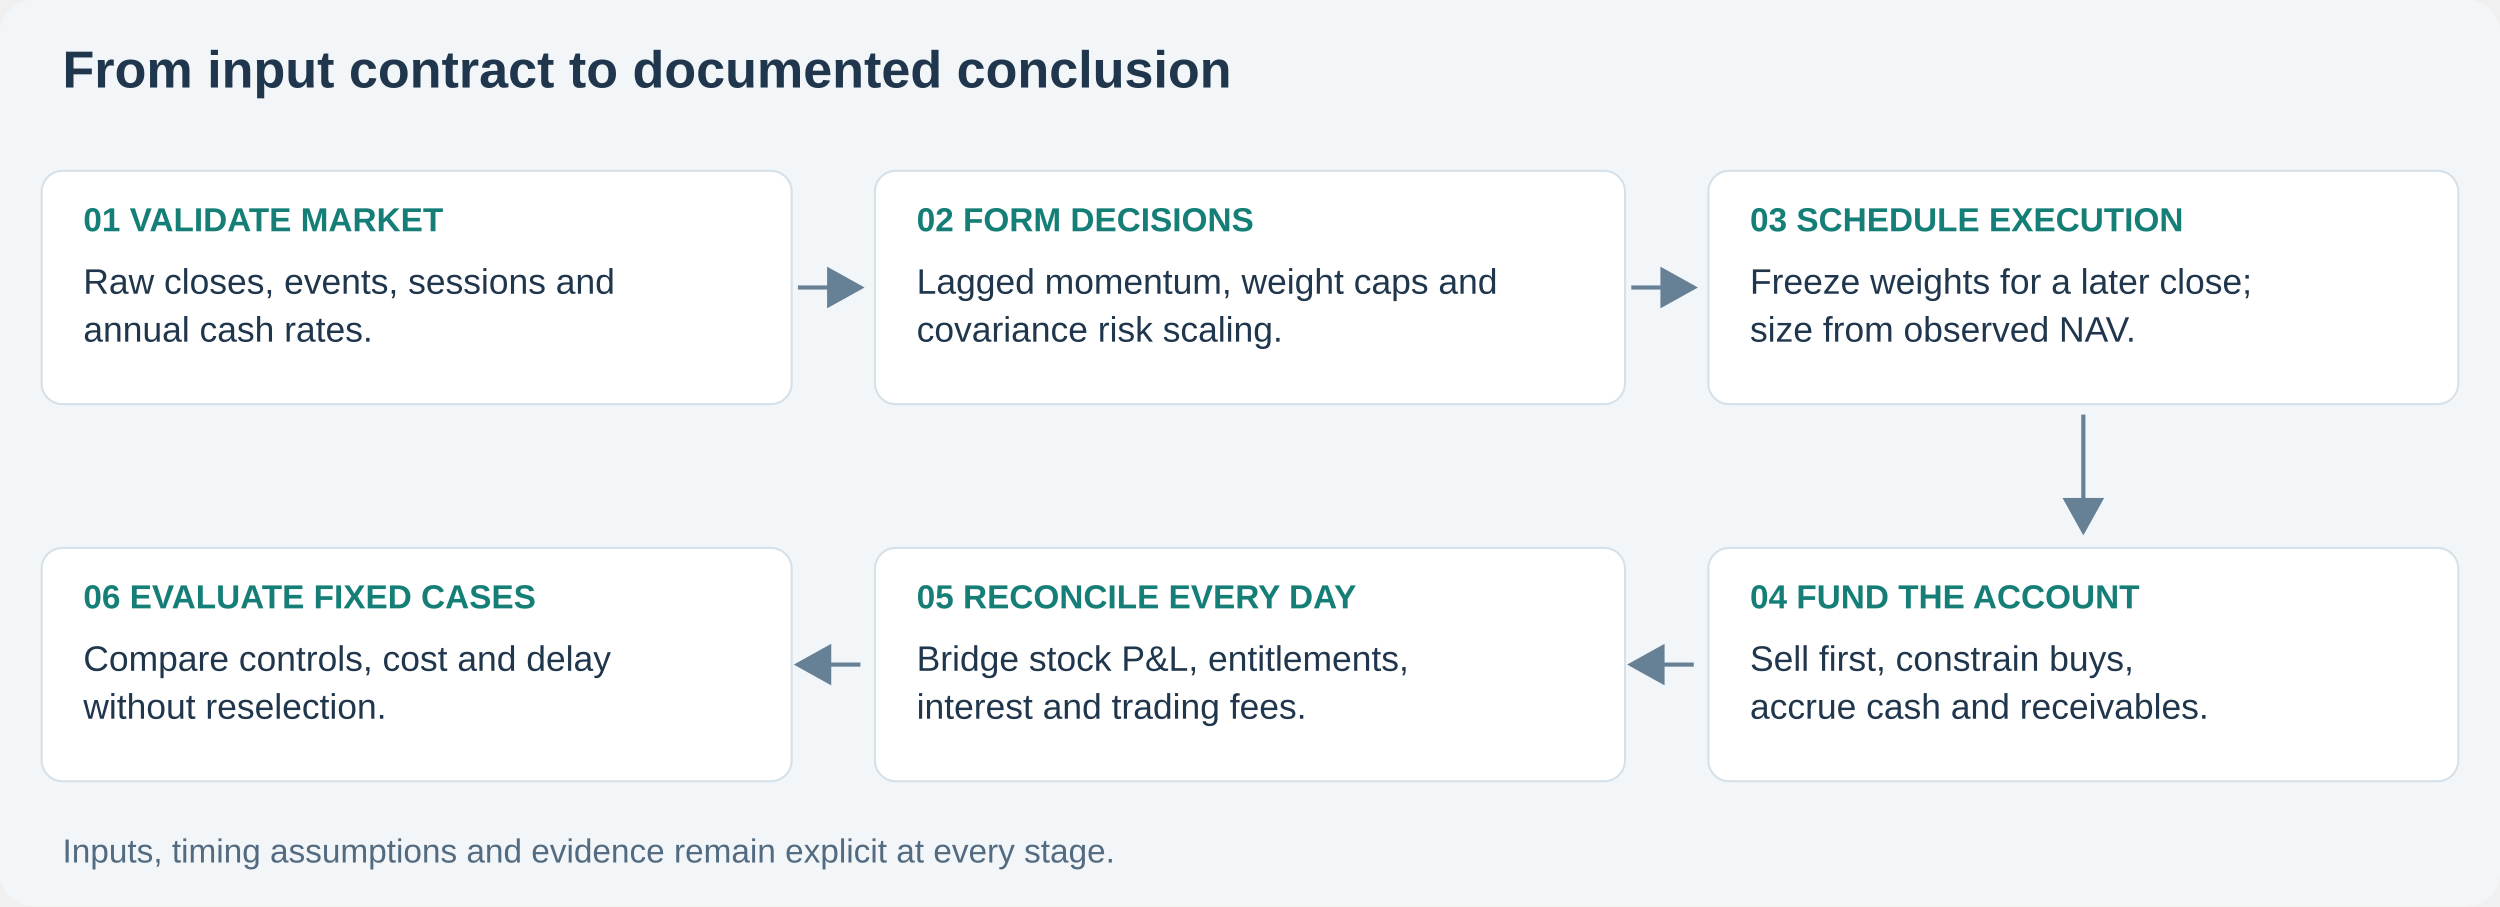
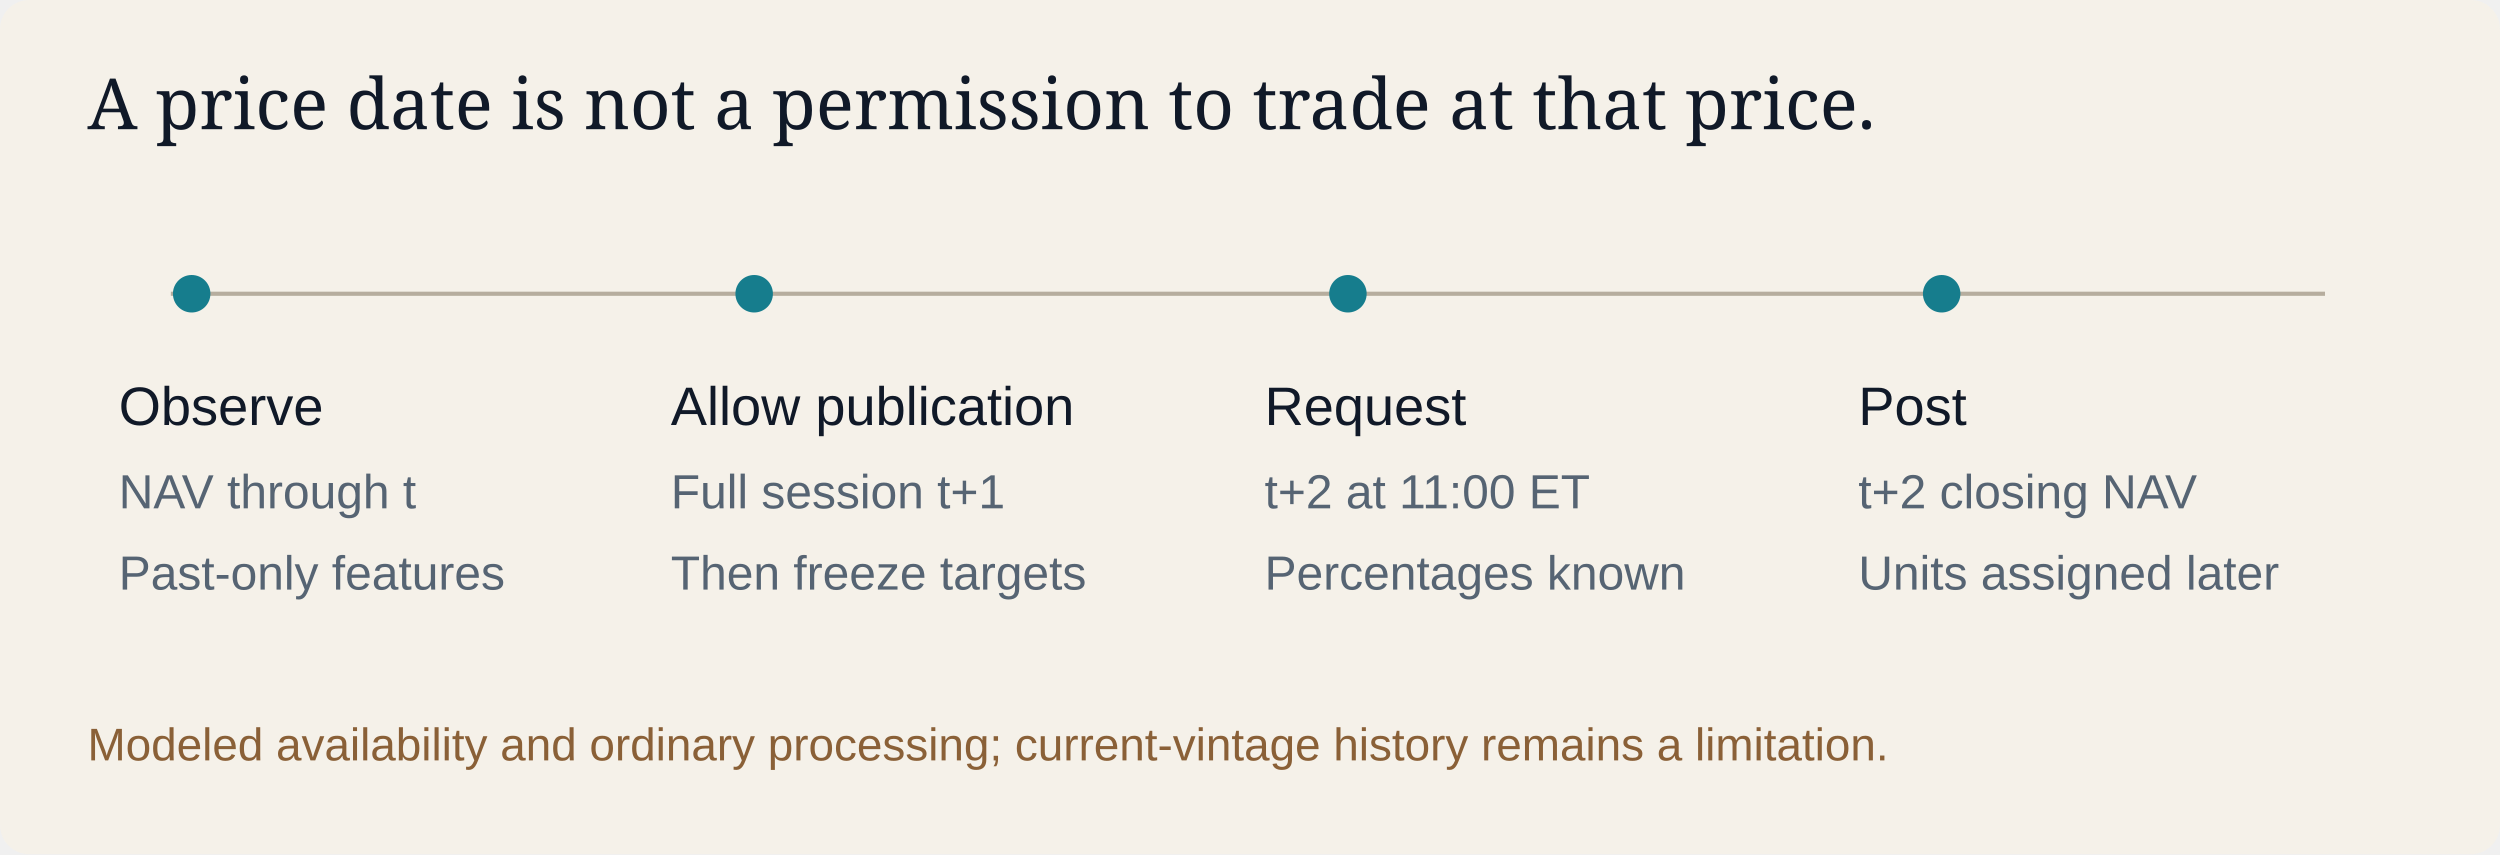
- <svg xmlns="http://www.w3.org/2000/svg" width="1200" height="435" viewBox="0 0 1200 435" role="img" aria-labelledby="title desc">
-   <rect width="1200" height="435" rx="16" fill="#f3f6f9" />
-   <defs>
-     <marker id="arrow" markerWidth="10" markerHeight="10" refX="8" refY="5" orient="auto">
-       <path d="M0 0 L9 5 L0 10 Z" fill="#668096" />
-     </marker>
-   </defs>
-   <text x="30" y="42" font-family="Arial, Helvetica, sans-serif" font-size="25" fill="#20364c" font-weight="700">From input contract to documented conclusion</text>
-   <rect x="20" y="82" width="360" height="112" rx="10" fill="white" stroke="#d5e0e8" />
-   <text x="40" y="111" font-family="Arial, Helvetica, sans-serif" font-size="16" fill="#157f77" font-weight="700">01  VALIDATE MARKET</text>
-   <text x="40" y="141" font-family="Arial, Helvetica, sans-serif" font-size="17" fill="#20364c" font-weight="400">Raw closes, events, sessions and</text>
-   <text x="40" y="164" font-family="Arial, Helvetica, sans-serif" font-size="17" fill="#20364c" font-weight="400">annual cash rates.</text>
-   <rect x="420" y="82" width="360" height="112" rx="10" fill="white" stroke="#d5e0e8" />
-   <text x="440" y="111" font-family="Arial, Helvetica, sans-serif" font-size="16" fill="#157f77" font-weight="700">02  FORM DECISIONS</text>
-   <text x="440" y="141" font-family="Arial, Helvetica, sans-serif" font-size="17" fill="#20364c" font-weight="400">Lagged momentum, weight caps and</text>
-   <text x="440" y="164" font-family="Arial, Helvetica, sans-serif" font-size="17" fill="#20364c" font-weight="400">covariance risk scaling.</text>
-   <rect x="820" y="82" width="360" height="112" rx="10" fill="white" stroke="#d5e0e8" />
-   <text x="840" y="111" font-family="Arial, Helvetica, sans-serif" font-size="16" fill="#157f77" font-weight="700">03  SCHEDULE EXECUTION</text>
-   <text x="840" y="141" font-family="Arial, Helvetica, sans-serif" font-size="17" fill="#20364c" font-weight="400">Freeze weights for a later close;</text>
-   <text x="840" y="164" font-family="Arial, Helvetica, sans-serif" font-size="17" fill="#20364c" font-weight="400">size from observed NAV.</text>
-   <rect x="820" y="263" width="360" height="112" rx="10" fill="white" stroke="#d5e0e8" />
-   <text x="840" y="292" font-family="Arial, Helvetica, sans-serif" font-size="16" fill="#157f77" font-weight="700">04  FUND THE ACCOUNT</text>
-   <text x="840" y="322" font-family="Arial, Helvetica, sans-serif" font-size="17" fill="#20364c" font-weight="400">Sell first, constrain buys,</text>
-   <text x="840" y="345" font-family="Arial, Helvetica, sans-serif" font-size="17" fill="#20364c" font-weight="400">accrue cash and receivables.</text>
-   <rect x="420" y="263" width="360" height="112" rx="10" fill="white" stroke="#d5e0e8" />
-   <text x="440" y="292" font-family="Arial, Helvetica, sans-serif" font-size="16" fill="#157f77" font-weight="700">05  RECONCILE EVERY DAY</text>
-   <text x="440" y="322" font-family="Arial, Helvetica, sans-serif" font-size="17" fill="#20364c" font-weight="400">Bridge stock P&amp;L, entitlements,</text>
-   <text x="440" y="345" font-family="Arial, Helvetica, sans-serif" font-size="17" fill="#20364c" font-weight="400">interest and trading fees.</text>
-   <rect x="20" y="263" width="360" height="112" rx="10" fill="white" stroke="#d5e0e8" />
-   <text x="40" y="292" font-family="Arial, Helvetica, sans-serif" font-size="16" fill="#157f77" font-weight="700">06  EVALUATE FIXED CASES</text>
-   <text x="40" y="322" font-family="Arial, Helvetica, sans-serif" font-size="17" fill="#20364c" font-weight="400">Compare controls, cost and delay</text>
-   <text x="40" y="345" font-family="Arial, Helvetica, sans-serif" font-size="17" fill="#20364c" font-weight="400">without reselection.</text>
-   <line x1="383" y1="138" x2="413" y2="138" stroke="#668096" stroke-width="2" marker-end="url(#arrow)" />
-   <line x1="783" y1="138" x2="813" y2="138" stroke="#668096" stroke-width="2" marker-end="url(#arrow)" />
-   <line x1="1000" y1="199" x2="1000" y2="255" stroke="#668096" stroke-width="2" marker-end="url(#arrow)" />
-   <line x1="813" y1="319" x2="783" y2="319" stroke="#668096" stroke-width="2" marker-end="url(#arrow)" />
-   <line x1="413" y1="319" x2="383" y2="319" stroke="#668096" stroke-width="2" marker-end="url(#arrow)" />
-   <text x="30" y="414" font-family="Arial, Helvetica, sans-serif" font-size="16" fill="#526b80" font-weight="400">Inputs, timing assumptions and evidence remain explicit at every stage.</text>
+ <svg xmlns="http://www.w3.org/2000/svg" viewBox="0 0 1200 410" role="img" aria-labelledby="title desc">
+   <rect width="1200" height="410" rx="14" fill="#f5f1e9" />
+   <text x="42" y="62" font-family="Georgia,serif" font-size="34" fill="#101928">A price date is not a permission to trade at that price.</text>
+   <path d="M82 141H1116" stroke="#b6ad9e" stroke-width="2" />
+   <g font-family="Arial,sans-serif">
+     <g fill="#167d8d">
+       <circle cx="92" cy="141" r="9" />
+       <circle cx="362" cy="141" r="9" />
+       <circle cx="647" cy="141" r="9" />
+       <circle cx="932" cy="141" r="9" />
+     </g>
+     <g fill="#101928" font-size="26">
+       <text x="57" y="204">Observe</text>
+       <text x="322" y="204">Allow publication</text>
+       <text x="607" y="204">Request</text>
+       <text x="892" y="204">Post</text>
+     </g>
+     <g fill="#566473" font-size="23">
+       <text x="57" y="244">NAV through t</text>
+       <text x="322" y="244">Full session t+1</text>
+       <text x="607" y="244">t+2 at 11:00 ET</text>
+       <text x="892" y="244">t+2 closing NAV</text>
+       <text x="57" y="283">Past-only features</text>
+       <text x="322" y="283">Then freeze targets</text>
+       <text x="607" y="283">Percentages known</text>
+       <text x="892" y="283">Units assigned later</text>
+     </g>
+     <text x="42" y="365" font-size="22" fill="#8a6037">Modeled availability and ordinary processing; current-vintage history remains a limitation.</text>
+   </g>
</svg>
